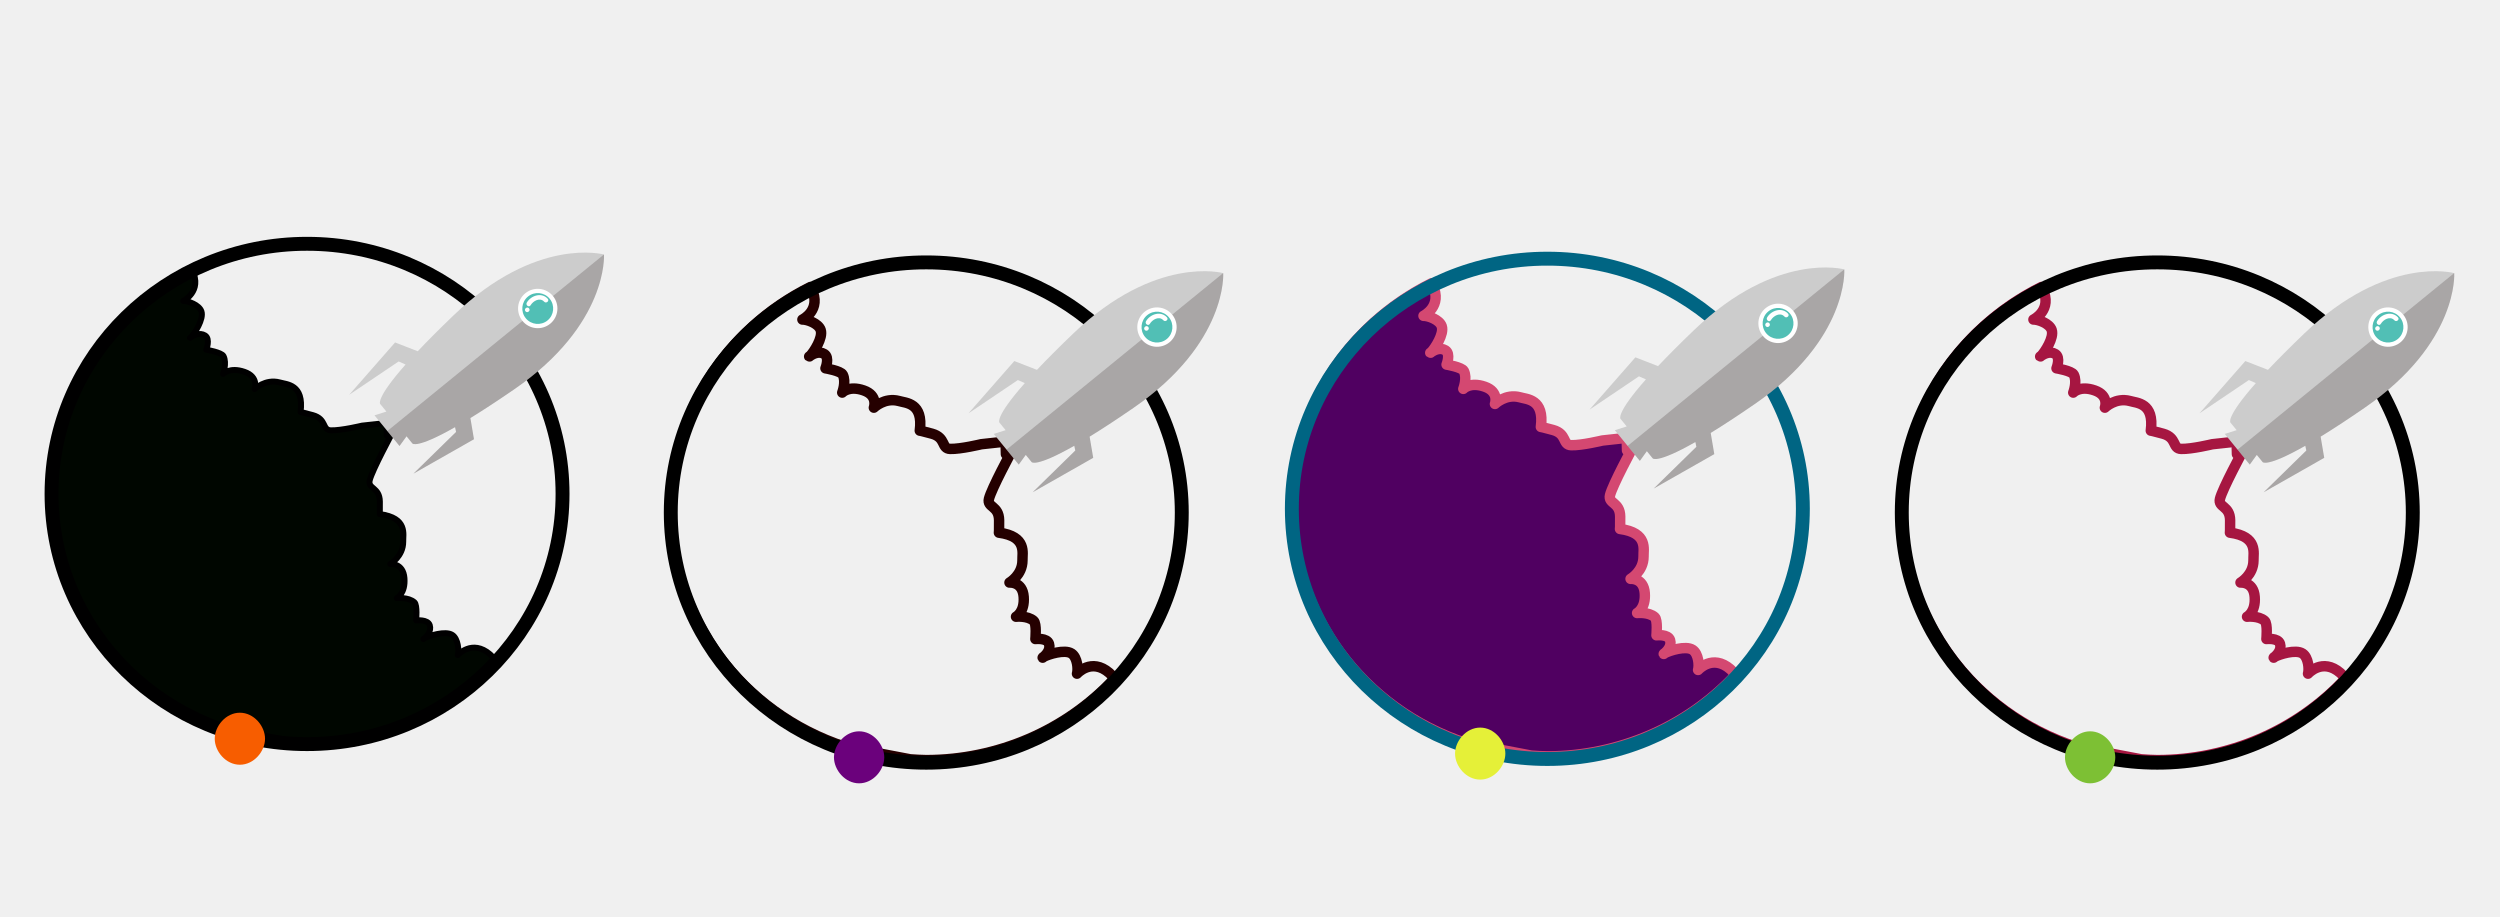
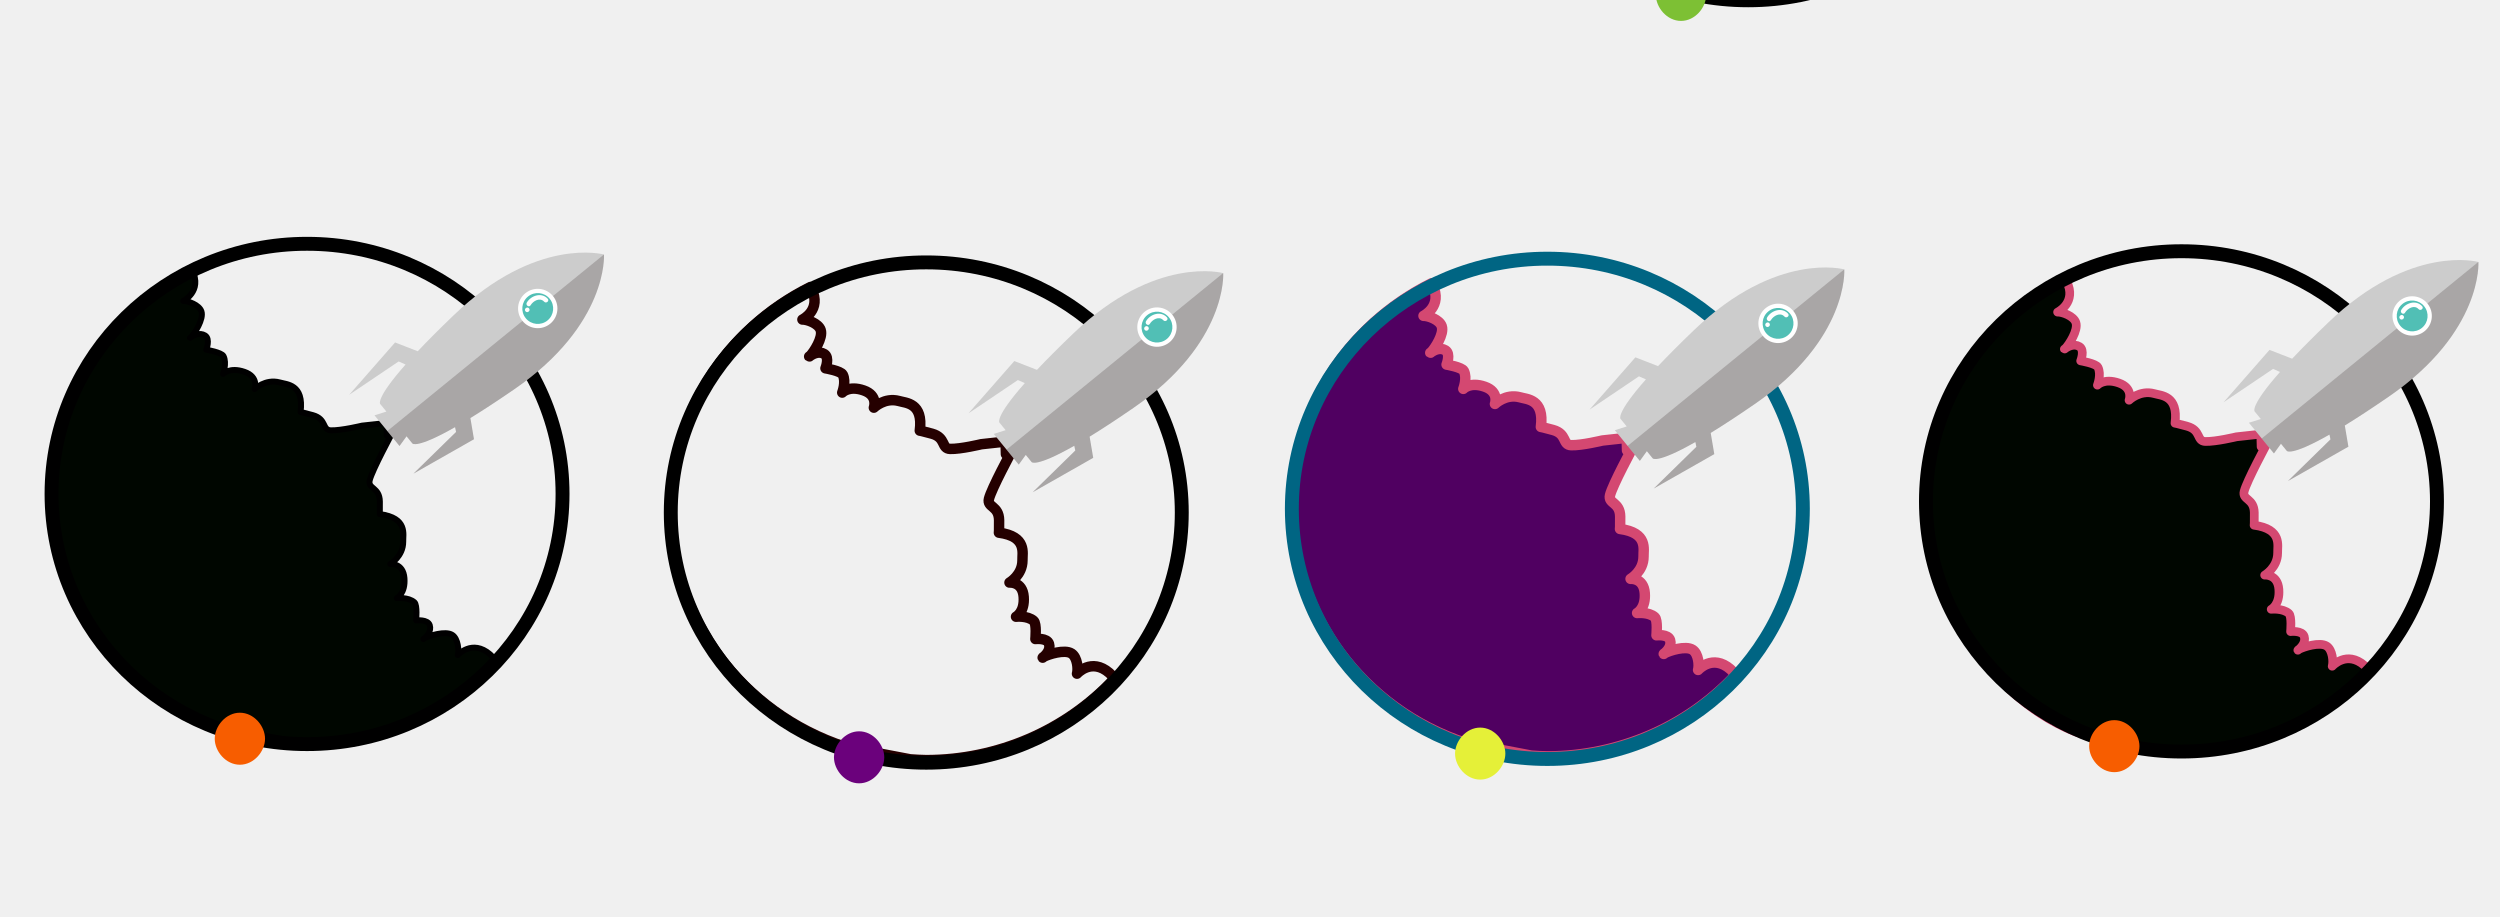
<svg xmlns="http://www.w3.org/2000/svg" xmlns:xlink="http://www.w3.org/1999/xlink" height="297mm" width="810mm" viewBox="0 0 2870.079 1052.362" id="svg2" version="1.1">
  <defs id="defs8">
    <mask id="mask26">
      <g style="filter:url(#alpha)" id="g1280">
        <rect x="0" y="0" width="722.11" height="723.671" style="fill:#000000;fill-opacity:0.5;stroke:none" id="rect1282" />
      </g>
    </mask>
    <filter id="alpha" filterUnits="objectBoundingBox" x="0" y="0" width="1" height="1">
      <feColorMatrix type="matrix" in="SourceGraphic" values="0 0 0 0 1 0 0 0 0 1 0 0 0 0 1 0 0 0 1 0" id="feColorMatrix448" />
    </filter>
    <clipPath id="clip309">
      <rect y="0" x="0" width="57" height="263" id="rect1288" />
    </clipPath>
    <clipPath id="clip310">
      <path d="m 0.191,0.156 56.078,0 0,262.816 -56.078,0 z m 0,0" id="path1285" />
    </clipPath>
  </defs>
  <g id="g3287" transform="translate(-736.7323,159.6375)">
    <ellipse ry="80.392" rx="79.412" cy="501.261" cx="201.004" id="path3201" style="fill:#000000;fill-opacity:1;stroke-width:14;stroke-miterlimit:4;stroke-dasharray:none" />
    <circle r="64.706" style="fill:#000000;fill-opacity:1;stroke-width:14;stroke-miterlimit:4;stroke-dasharray:none" id="ellipse3203" cx="286.494" cy="525.713" />
    <ellipse ry="50" rx="48.039" cy="531.641" cx="339.465" id="circle3205" style="fill:#000000;fill-opacity:1;stroke-width:14;stroke-miterlimit:4;stroke-dasharray:none" />
    <ellipse ry="25.191" rx="23.663" style="fill:#000000;fill-opacity:1;stroke-width:14;stroke-miterlimit:4;stroke-dasharray:none" id="circle3207" cx="389.282" cy="507.613" />
  </g>
  <use height="100%" width="100%" y="0" x="0" xlink:href="#surface944" transform="matrix(1.25,0,0,1.25,-449.6401,383.9851)" mask="url(#mask26)" id="use2444" />
  <path style="fill:#120000;fill-opacity:1;fill-rule:evenodd;stroke:none;stroke-width:1px;stroke-linecap:butt;stroke-linejoin:miter;stroke-opacity:1" d="m -511.675,64.915 c -7.716,0.054 -14.686,2.668 -14.686,2.668 l -81.301,101.875 -35.754,95.412 2.162,142.592 35.39,57.401 50.499,54.422 214.416,41.195 77.035,-23.246 66.564,-41.227 c 0,0 15.328,-21.468 1.912,-33.205 -17.991,-15.74 -32.398,0.707 -32.398,0.707 1.372,-4.503 0.406,-16.509 -5.467,-20.377 -6.932,-4.566 -23.506,0.952 -27.842,3.307 -0.621,0.539 -1.078,0.881 -1.078,0.881 -0.102,-0.148 0.326,-0.472 1.078,-0.881 2.239,-1.943 7.143,-7.026 5.273,-13.088 -1.945,-6.307 -13.635,-4.883 -13.635,-4.883 0,0 1.451,-15.514 -1.744,-18.357 -6.119,-5.445 -17.656,-4.188 -17.656,-4.188 0,0 8.835,-4.494 7.666,-20.152 -1.169,-15.659 -14.215,-14.387 -14.215,-14.387 0,0 13.013,-7.595 12.986,-22.475 -0.304,-7.105 4.901,-24.187 -23.566,-27.973 0,0 0.321,-2.205 0.178,-12.576 -0.205,-14.871 -12.273,-12.736 -10.176,-21.566 2.434,-10.246 16.6,-26.883 16.6,-26.883 l -11.699,-15.463 0.002,-0.002 -0.156,-0.201 -1.381,-1.824 -0.029,0.014 -11.916,-15.289 c 0,0 -19.729,9.393 -30.256,9.1 -9.072,-0.253 -3.895,-11.36 -18.209,-15.396 -9.983,-2.815 -12.197,-3.074 -12.197,-3.074 3.69,-28.48 -14.155,-27.861 -20.941,-29.988 -14.369,-3.866 -25.064,6.744 -25.064,6.744 0,0 4.596,-12.275 -10.23,-17.445 -14.826,-5.171 -21.449,2.203 -21.449,2.203 0,0 4.193,-10.821 0.512,-18.139 -1.922,-3.821 -17.285,-6.422 -17.285,-6.422 0,0 4.394,-10.927 -1.197,-14.434 -5.372,-3.369 -11.547,0.055 -14.004,1.717 -0.59,0.622 -1.014,0.951 -1.131,0.814 0,0 0.448,-0.352 1.131,-0.814 3.395,-3.584 12.999,-18.17 10.377,-26.045 -2.221,-6.672 -13.569,-10.705 -18.273,-10.541 0,0 19.608,-9.674 9.045,-31.117 -3.692,-7.495 -11.081,-9.44 -17.889,-9.393 z" id="path3299" />
  <g id="g3233">
    <g id="g3253" transform="translate(-70.4488,-17.0785)">
      <path id="ellipse3304" d="M 289.944,325.22 C 191.575,374.214 129.622,473.122 129.621,581.177 c 0.118,123.412 80.756,232.95 200.302,272.088 l 74.551,14.188 c 6.146,0.492 12.306,0.793 18.471,0.905 81.838,-0.135 159.898,-33.737 215.322,-92.689 -0.97,-2.643 -2.597,-5.147 -5.136,-7.347 -20.623,-17.87 -37.139,0.805 -37.139,0.805 1.573,-5.112 0.465,-18.746 -6.267,-23.137 -7.946,-5.184 -26.946,1.081 -31.916,3.754 -0.712,0.612 -1.236,1 -1.236,1 -0.117,-0.168 0.374,-0.536 1.236,-1 2.566,-2.206 8.188,-7.977 6.045,-14.86 -2.229,-7.16 -15.63,-5.544 -15.63,-5.544 0,0 1.664,-17.614 -1.999,-20.842 -7.015,-6.182 -20.24,-4.754 -20.24,-4.754 0,0 10.128,-5.102 8.788,-22.88 -1.34,-17.778 -16.295,-16.332 -16.295,-16.332 0,0 14.917,-8.625 14.886,-25.519 -0.348,-8.067 5.618,-27.461 -27.015,-31.759 0,0 0.368,-2.503 0.204,-14.279 -0.235,-16.884 -14.069,-14.461 -11.665,-24.486 2.79,-11.633 26.49,-55.408 26.49,-55.408 l -5.883,-8.727 -1.096,12.799 -0.376,-14.484 -27.972,3.052 c 0,0 -23.615,5.714 -35.682,5.381 -10.399,-0.287 -4.465,-12.898 -20.873,-17.48 -11.444,-3.196 -13.982,-3.49 -13.982,-3.49 4.23,-32.335 -16.227,-31.632 -24.006,-34.047 -16.471,-4.389 -28.732,7.657 -28.732,7.657 0,0 5.268,-13.936 -11.727,-19.807 -16.996,-5.871 -24.588,2.501 -24.588,2.501 0,0 4.807,-12.286 0.587,-20.594 -2.204,-4.338 -19.814,-7.291 -19.814,-7.291 0,0 5.037,-12.406 -1.372,-16.387 -6.158,-3.825 -13.237,0.062 -16.053,1.949 -0.676,0.707 -1.162,1.08 -1.296,0.925 0,0 0.513,-0.4 1.296,-0.925 3.892,-4.069 14.901,-20.63 11.895,-29.57 -2.547,-7.575 -15.555,-12.154 -20.947,-11.968 0,0 22.477,-10.983 10.368,-35.329 -0.361,-0.725 -0.763,-1.389 -1.182,-2.025 z" style="fill:#000600;fill-opacity:1;fill-rule:evenodd;stroke:#000000;stroke-width:6.845;stroke-linecap:round;stroke-linejoin:round;stroke-miterlimit:4;stroke-dasharray:none;stroke-dashoffset:30;stroke-opacity:1" />
      <ellipse ry="287.18" rx="293.323" cy="584.146" cx="422.945" id="path3140" style="fill:#ff0000;fill-opacity:0;fill-rule:evenodd;stroke:#000000;stroke-width:15.972;stroke-linecap:butt;stroke-linejoin:miter;stroke-miterlimit:4;stroke-dasharray:none;stroke-opacity:1" />
      <g transform="matrix(0.6317453,0.775176,-0.775176,0.6317453,1346.596,414.0887)" id="g3252">
        <path style="fill:#cccccc;fill-opacity:1;fill-rule:nonzero;stroke:none" d="m -400.763,623.032 c 2.144,-16.025 4.253,-35.703 6.216,-59.897 10.63,-131.113 -54.849,-177.622 -54.849,-177.622 0,0 -65.635,46.509 -55,177.622 1.895,23.403 3.931,42.573 5.996,58.306 l -24.258,13.75 13.286,78.843 6.206,-68.213 7.759,-3.965 c 8.521,51.846 16.641,51.211 16.641,51.211 l 11.328,0 -5.312,13.291 45.474,0 -3.545,-13.291 10.645,0 c 0,0 7.969,0.61 16.401,-49.795 l 4.98,2.549 6.201,68.213 13.291,-78.843 z m 0,0" id="path2434-3" />
        <path style="fill:#120000;fill-opacity:0.191;fill-rule:nonzero;stroke:none" d="m -449.395,385.513 c 0,0 -0.052,0.039 -0.055,0.041 l 0,320.803 22.174,0 -3.545,-13.291 10.645,0 c 0,0 7.968,0.61 16.4,-49.795 l 4.98,2.549 6.201,68.213 13.291,-78.842 -21.459,-12.158 c 2.144,-16.025 4.252,-35.704 6.215,-59.898 10.63,-131.113 -54.848,-177.621 -54.848,-177.621 z" id="path2434" />
        <path style="fill:#ffffff;fill-opacity:1;fill-rule:nonzero;stroke:none" d="m -426.808,483.624 c 0,12.48 -10.117,22.593 -22.588,22.593 -12.48,0 -22.593,-10.112 -22.593,-22.593 0,-12.476 10.112,-22.588 22.593,-22.588 12.471,0 22.588,10.112 22.588,22.588" id="path2436" />
        <path style="fill:#51bfb5;fill-opacity:1;fill-rule:nonzero;stroke:none" d="m -431.681,483.624 c 0,9.785 -7.93,17.72 -17.72,17.72 -9.785,0 -17.715,-7.935 -17.715,-17.72 0,-9.785 7.93,-17.715 17.715,-17.715 9.79,0 17.72,7.93 17.72,17.715" id="path2438" />
        <path style="fill:#ffffff;fill-opacity:1;fill-rule:nonzero;stroke:none" d="m -450.836,467.676 c -10.581,0.591 -15.063,12.607 -11.758,21.416 1.196,3.179 6.333,1.802 5.127,-1.416 -1.978,-5.273 -0.649,-14.282 6.631,-14.683 3.408,-0.19 3.423,-5.508 0,-5.317" id="path2440" />
        <path style="fill:#ffffff;fill-opacity:1;fill-rule:nonzero;stroke:none" d="m -455.822,496.578 c 3.428,0 3.428,-5.312 0,-5.312 -3.428,0 -3.428,5.312 0,5.312" id="path2442" />
      </g>
      <path transform="matrix(0.7501963,0,0,0.8399044,28.84965,384.756)" d="m 422.549,536.42 c -21.462,-4e-5 -38.492,18.261 -38.492,35.551 -2e-5,17.29 17.03,35.551 38.492,35.551 21.462,4e-5 38.492,-18.261 38.492,-35.551 10e-6,-17.29 -17.03,-35.551 -38.492,-35.551 z" id="path3199" style="fill:#f75d00;fill-opacity:1;fill-rule:evenodd;stroke:none;stroke-width:4;stroke-linecap:butt;stroke-linejoin:miter;stroke-miterlimit:4;stroke-dasharray:none;stroke-opacity:1" />
      <flowRoot xml:space="preserve" id="flowRoot3328" style="font-style:normal;font-variant:normal;font-weight:normal;font-stretch:normal;font-size:40px;line-height:125%;font-family:sans-serif;-inkscape-font-specification:sans-serif;letter-spacing:0px;word-spacing:0px;fill:#f9f9f9;fill-opacity:1;stroke:none;stroke-width:1px;stroke-linecap:butt;stroke-linejoin:miter;stroke-opacity:1" transform="matrix(0.9998459,0.01755273,-0.01755273,0.9998459,292.4275,-9.006494)">
        <flowRegion id="flowRegion3330">
          <rect id="rect3332" width="360.783" height="264.717" x="72.584" y="546.412" style="font-style:normal;font-variant:normal;font-weight:normal;font-stretch:normal;font-family:sans-serif;-inkscape-font-specification:sans-serif;fill:#f9f9f9" />
        </flowRegion>
        <flowPara id="flowPara3334" style="font-style:normal;font-variant:normal;font-weight:bold;font-stretch:normal;font-size:175px;font-family:Junction;-inkscape-font-specification:'Junction Bold';fill:#f9f9f9">u</flowPara>
      </flowRoot>
      <flowRoot transform="matrix(0.9985868,-0.05314476,0.05314476,0.9985868,84.48902,-15.29513)" style="font-style:normal;font-variant:normal;font-weight:normal;font-stretch:normal;font-size:225px;line-height:125%;font-family:sans-serif;-inkscape-font-specification:sans-serif;letter-spacing:0px;word-spacing:0px;fill:#f9f9f9;fill-opacity:1;stroke:none;stroke-width:1px;stroke-linecap:butt;stroke-linejoin:miter;stroke-opacity:1" id="flowRoot3336" xml:space="preserve">
        <flowRegion id="flowRegion3338">
          <rect style="font-style:normal;font-variant:normal;font-weight:normal;font-stretch:normal;font-size:225px;font-family:sans-serif;-inkscape-font-specification:sans-serif;fill:#f9f9f9" y="546.412" x="72.584" height="264.717" width="360.783" id="rect3340" />
        </flowRegion>
        <flowPara style="font-style:normal;font-variant:normal;font-weight:bold;font-stretch:normal;font-size:225px;font-family:Junction;-inkscape-font-specification:'Junction Bold';fill:#f9f9f9" id="flowPara3342">G</flowPara>
      </flowRoot>
    </g>
    <g transform="translate(640.4436,4.269623)" id="g3273">
      <path style="fill:none;fill-opacity:1;fill-rule:evenodd;stroke:#250000;stroke-width:12;stroke-linecap:round;stroke-linejoin:round;stroke-miterlimit:4;stroke-dasharray:none;stroke-dashoffset:30;stroke-opacity:1" d="M 289.944,325.22 C 191.575,374.214 129.622,473.122 129.621,581.177 c 0.118,123.412 80.756,232.95 200.302,272.088 l 74.551,14.188 c 6.146,0.492 12.306,0.793 18.471,0.905 81.838,-0.135 159.898,-33.737 215.322,-92.689 -0.97,-2.643 -2.597,-5.147 -5.136,-7.347 -20.623,-17.87 -37.139,0.805 -37.139,0.805 1.573,-5.112 0.465,-18.746 -6.267,-23.137 -7.946,-5.184 -26.946,1.081 -31.916,3.754 -0.712,0.612 -1.236,1 -1.236,1 -0.117,-0.168 0.374,-0.536 1.236,-1 2.566,-2.206 8.188,-7.977 6.045,-14.86 -2.229,-7.16 -15.63,-5.544 -15.63,-5.544 0,0 1.664,-17.614 -1.999,-20.842 -7.015,-6.182 -20.24,-4.754 -20.24,-4.754 0,0 10.128,-5.102 8.788,-22.88 -1.34,-17.778 -16.295,-16.332 -16.295,-16.332 0,0 14.917,-8.625 14.886,-25.519 -0.348,-8.067 5.618,-27.461 -27.015,-31.759 0,0 0.368,-2.503 0.204,-14.279 -0.235,-16.884 -14.069,-14.461 -11.665,-24.486 2.79,-11.633 26.49,-55.408 26.49,-55.408 l -5.883,-8.727 -1.096,12.799 -0.376,-14.484 -27.972,3.052 c 0,0 -23.615,5.714 -35.682,5.381 -10.399,-0.287 -4.465,-12.898 -20.873,-17.48 -11.444,-3.196 -13.982,-3.49 -13.982,-3.49 4.23,-32.335 -16.227,-31.632 -24.006,-34.047 -16.471,-4.389 -28.732,7.657 -28.732,7.657 0,0 5.268,-13.936 -11.727,-19.807 -16.996,-5.871 -24.588,2.501 -24.588,2.501 0,0 4.807,-12.286 0.587,-20.594 -2.204,-4.338 -19.814,-7.291 -19.814,-7.291 0,0 5.037,-12.406 -1.372,-16.387 -6.158,-3.825 -13.237,0.062 -16.053,1.949 -0.676,0.707 -1.162,1.08 -1.296,0.925 0,0 0.513,-0.4 1.296,-0.925 3.892,-4.069 14.901,-20.63 11.895,-29.57 -2.547,-7.575 -15.555,-12.154 -20.947,-11.968 0,0 22.477,-10.983 10.368,-35.329 -0.361,-0.725 -0.763,-1.389 -1.182,-2.025 z" id="path3277" />
      <ellipse style="fill:#ff0000;fill-opacity:0;fill-rule:evenodd;stroke:#000000;stroke-width:15.972;stroke-linecap:butt;stroke-linejoin:miter;stroke-miterlimit:4;stroke-dasharray:none;stroke-opacity:1" id="ellipse3275" cx="422.945" cy="584.146" rx="293.323" ry="287.18" />
      <g id="g3279" transform="matrix(0.6317453,0.775176,-0.775176,0.6317453,1346.596,414.0887)">
        <path id="path3281" d="m -400.763,623.032 c 2.144,-16.025 4.253,-35.703 6.216,-59.897 10.63,-131.113 -54.849,-177.622 -54.849,-177.622 0,0 -65.635,46.509 -55,177.622 1.895,23.403 3.931,42.573 5.996,58.306 l -24.258,13.75 13.286,78.843 6.206,-68.213 7.759,-3.965 c 8.521,51.846 16.641,51.211 16.641,51.211 l 11.328,0 -5.312,13.291 45.474,0 -3.545,-13.291 10.645,0 c 0,0 7.969,0.61 16.401,-49.795 l 4.98,2.549 6.201,68.213 13.291,-78.843 z m 0,0" style="fill:#cccccc;fill-opacity:1;fill-rule:nonzero;stroke:none" />
        <path id="path3283" d="m -449.395,385.513 c 0,0 -0.052,0.039 -0.055,0.041 l 0,320.803 22.174,0 -3.545,-13.291 10.645,0 c 0,0 7.968,0.61 16.4,-49.795 l 4.98,2.549 6.201,68.213 13.291,-78.842 -21.459,-12.158 c 2.144,-16.025 4.252,-35.704 6.215,-59.898 10.63,-131.113 -54.848,-177.621 -54.848,-177.621 z" style="fill:#120000;fill-opacity:0.191;fill-rule:nonzero;stroke:none" />
        <path id="path3285" d="m -426.808,483.624 c 0,12.48 -10.117,22.593 -22.588,22.593 -12.48,0 -22.593,-10.112 -22.593,-22.593 0,-12.476 10.112,-22.588 22.593,-22.588 12.471,0 22.588,10.112 22.588,22.588" style="fill:#ffffff;fill-opacity:1;fill-rule:nonzero;stroke:none" />
        <path id="path3287" d="m -431.681,483.624 c 0,9.785 -7.93,17.72 -17.72,17.72 -9.785,0 -17.715,-7.935 -17.715,-17.72 0,-9.785 7.93,-17.715 17.715,-17.715 9.79,0 17.72,7.93 17.72,17.715" style="fill:#51bfb5;fill-opacity:1;fill-rule:nonzero;stroke:none" />
        <path id="path3289" d="m -450.836,467.676 c -10.581,0.591 -15.063,12.607 -11.758,21.416 1.196,3.179 6.333,1.802 5.127,-1.416 -1.978,-5.273 -0.649,-14.282 6.631,-14.683 3.408,-0.19 3.423,-5.508 0,-5.317" style="fill:#ffffff;fill-opacity:1;fill-rule:nonzero;stroke:none" />
        <path id="path3291" d="m -455.822,496.578 c 3.428,0 3.428,-5.312 0,-5.312 -3.428,0 -3.428,5.312 0,5.312" style="fill:#ffffff;fill-opacity:1;fill-rule:nonzero;stroke:none" />
      </g>
      <path style="fill:#6b017c;fill-opacity:1;fill-rule:evenodd;stroke:none;stroke-width:4;stroke-linecap:butt;stroke-linejoin:miter;stroke-miterlimit:4;stroke-dasharray:none;stroke-opacity:1" id="path3293" d="m 422.549,536.42 c -21.462,-4e-5 -38.492,18.261 -38.492,35.551 -2e-5,17.29 17.03,35.551 38.492,35.551 21.462,4e-5 38.492,-18.261 38.492,-35.551 10e-6,-17.29 -17.03,-35.551 -38.492,-35.551 z" transform="matrix(0.7501963,0,0,0.8399044,28.84965,384.756)" />
      <flowRoot transform="matrix(0.9998459,0.01755273,-0.01755273,0.9998459,292.4275,-9.006494)" style="font-style:normal;font-variant:normal;font-weight:normal;font-stretch:normal;font-size:40px;line-height:125%;font-family:sans-serif;-inkscape-font-specification:sans-serif;letter-spacing:0px;word-spacing:0px;fill:#000000;fill-opacity:1;stroke:none;stroke-width:1px;stroke-linecap:butt;stroke-linejoin:miter;stroke-opacity:1" id="flowRoot3295" xml:space="preserve">
        <flowRegion id="flowRegion3297">
          <rect style="font-style:normal;font-variant:normal;font-weight:normal;font-stretch:normal;font-family:sans-serif;-inkscape-font-specification:sans-serif;fill:#000000;fill-opacity:1" y="546.412" x="72.584" height="264.717" width="360.783" id="rect3299" />
        </flowRegion>
        <flowPara style="font-style:normal;font-variant:normal;font-weight:bold;font-stretch:normal;font-size:175px;font-family:Junction;-inkscape-font-specification:'Junction Bold';fill:#000000;fill-opacity:1" id="flowPara3301">u</flowPara>
      </flowRoot>
      <flowRoot xml:space="preserve" id="flowRoot3303" style="font-style:normal;font-variant:normal;font-weight:normal;font-stretch:normal;font-size:225px;line-height:125%;font-family:sans-serif;-inkscape-font-specification:sans-serif;letter-spacing:0px;word-spacing:0px;fill:#000000;fill-opacity:1;stroke:none;stroke-width:1px;stroke-linecap:butt;stroke-linejoin:miter;stroke-opacity:1" transform="matrix(0.9985868,-0.05314476,0.05314476,0.9985868,84.48902,-15.29513)">
        <flowRegion id="flowRegion3305">
          <rect id="rect3307" width="360.783" height="264.717" x="72.584" y="546.412" style="font-style:normal;font-variant:normal;font-weight:normal;font-stretch:normal;font-size:225px;font-family:sans-serif;-inkscape-font-specification:sans-serif;fill:#000000;fill-opacity:1" />
        </flowRegion>
        <flowPara id="flowPara3309" style="font-style:normal;font-variant:normal;font-weight:bold;font-stretch:normal;font-size:225px;font-family:Junction;-inkscape-font-specification:'Junction Bold';fill:#000000;fill-opacity:1">G</flowPara>
      </flowRoot>
    </g>
    <g id="g3311" transform="translate(1353.471,3.2633191e-6)">
      <path id="path3313" d="M 289.944,325.22 C 191.575,374.214 129.622,473.122 129.621,581.177 c 0.118,123.412 80.756,232.95 200.302,272.088 l 74.551,14.188 c 6.146,0.492 12.306,0.793 18.471,0.905 81.838,-0.135 159.898,-33.737 215.322,-92.689 -0.97,-2.643 -2.597,-5.147 -5.136,-7.347 -20.623,-17.87 -37.139,0.805 -37.139,0.805 1.573,-5.112 0.465,-18.746 -6.267,-23.137 -7.946,-5.184 -26.946,1.081 -31.916,3.754 -0.712,0.612 -1.236,1 -1.236,1 -0.117,-0.168 0.374,-0.536 1.236,-1 2.566,-2.206 8.188,-7.977 6.045,-14.86 -2.229,-7.16 -15.63,-5.544 -15.63,-5.544 0,0 1.664,-17.614 -1.999,-20.842 -7.015,-6.182 -20.24,-4.754 -20.24,-4.754 0,0 10.128,-5.102 8.788,-22.88 -1.34,-17.778 -16.295,-16.332 -16.295,-16.332 0,0 14.917,-8.625 14.886,-25.519 -0.348,-8.067 5.618,-27.461 -27.015,-31.759 0,0 0.368,-2.503 0.204,-14.279 -0.235,-16.884 -14.069,-14.461 -11.665,-24.486 2.79,-11.633 26.49,-55.408 26.49,-55.408 l -5.883,-8.727 -1.096,12.799 -0.376,-14.484 -27.972,3.052 c 0,0 -23.615,5.714 -35.682,5.381 -10.399,-0.287 -4.465,-12.898 -20.873,-17.48 -11.444,-3.196 -13.982,-3.49 -13.982,-3.49 4.23,-32.335 -16.227,-31.632 -24.006,-34.047 -16.471,-4.389 -28.732,7.657 -28.732,7.657 0,0 5.268,-13.936 -11.727,-19.807 -16.996,-5.871 -24.588,2.501 -24.588,2.501 0,0 4.807,-12.286 0.587,-20.594 -2.204,-4.338 -19.814,-7.291 -19.814,-7.291 0,0 5.037,-12.406 -1.372,-16.387 -6.158,-3.825 -13.237,0.062 -16.053,1.949 -0.676,0.707 -1.162,1.08 -1.296,0.925 0,0 0.513,-0.4 1.296,-0.925 3.892,-4.069 14.901,-20.63 11.895,-29.57 -2.547,-7.575 -15.555,-12.154 -20.947,-11.968 0,0 22.477,-10.983 10.368,-35.329 -0.361,-0.725 -0.763,-1.389 -1.182,-2.025 z" style="fill:#500061;fill-opacity:1;fill-rule:evenodd;stroke:#d44871;stroke-width:12;stroke-linecap:round;stroke-linejoin:round;stroke-miterlimit:4;stroke-dasharray:none;stroke-dashoffset:30;stroke-opacity:1" />
      <ellipse ry="287.18" rx="293.323" cy="584.146" cx="422.945" id="ellipse3315" style="fill:#ff0000;fill-opacity:0;fill-rule:evenodd;stroke:#006583;stroke-width:15.972;stroke-linecap:butt;stroke-linejoin:miter;stroke-miterlimit:4;stroke-dasharray:none;stroke-opacity:1" />
      <g transform="matrix(0.6317453,0.775176,-0.775176,0.6317453,1346.596,414.0887)" id="g3317">
        <path style="fill:#cccccc;fill-opacity:1;fill-rule:nonzero;stroke:none" d="m -400.763,623.032 c 2.144,-16.025 4.253,-35.703 6.216,-59.897 10.63,-131.113 -54.849,-177.622 -54.849,-177.622 0,0 -65.635,46.509 -55,177.622 1.895,23.403 3.931,42.573 5.996,58.306 l -24.258,13.75 13.286,78.843 6.206,-68.213 7.759,-3.965 c 8.521,51.846 16.641,51.211 16.641,51.211 l 11.328,0 -5.312,13.291 45.474,0 -3.545,-13.291 10.645,0 c 0,0 7.969,0.61 16.401,-49.795 l 4.98,2.549 6.201,68.213 13.291,-78.843 z m 0,0" id="path3319" />
        <path style="fill:#120000;fill-opacity:0.191;fill-rule:nonzero;stroke:none" d="m -449.395,385.513 c 0,0 -0.052,0.039 -0.055,0.041 l 0,320.803 22.174,0 -3.545,-13.291 10.645,0 c 0,0 7.968,0.61 16.4,-49.795 l 4.98,2.549 6.201,68.213 13.291,-78.842 -21.459,-12.158 c 2.144,-16.025 4.252,-35.704 6.215,-59.898 10.63,-131.113 -54.848,-177.621 -54.848,-177.621 z" id="path3321" />
        <path style="fill:#ffffff;fill-opacity:1;fill-rule:nonzero;stroke:none" d="m -426.808,483.624 c 0,12.48 -10.117,22.593 -22.588,22.593 -12.48,0 -22.593,-10.112 -22.593,-22.593 0,-12.476 10.112,-22.588 22.593,-22.588 12.471,0 22.588,10.112 22.588,22.588" id="path3323" />
        <path style="fill:#51bfb5;fill-opacity:1;fill-rule:nonzero;stroke:none" d="m -431.681,483.624 c 0,9.785 -7.93,17.72 -17.72,17.72 -9.785,0 -17.715,-7.935 -17.715,-17.72 0,-9.785 7.93,-17.715 17.715,-17.715 9.79,0 17.72,7.93 17.72,17.715" id="path3325" />
        <path style="fill:#ffffff;fill-opacity:1;fill-rule:nonzero;stroke:none" d="m -450.836,467.676 c -10.581,0.591 -15.063,12.607 -11.758,21.416 1.196,3.179 6.333,1.802 5.127,-1.416 -1.978,-5.273 -0.649,-14.282 6.631,-14.683 3.408,-0.19 3.423,-5.508 0,-5.317" id="path3327" />
        <path style="fill:#ffffff;fill-opacity:1;fill-rule:nonzero;stroke:none" d="m -455.822,496.578 c 3.428,0 3.428,-5.312 0,-5.312 -3.428,0 -3.428,5.312 0,5.312" id="path3329" />
      </g>
      <path transform="matrix(0.7501963,0,0,0.8399044,28.84965,384.756)" d="m 422.549,536.42 c -21.462,-4e-5 -38.492,18.261 -38.492,35.551 -2e-5,17.29 17.03,35.551 38.492,35.551 21.462,4e-5 38.492,-18.261 38.492,-35.551 10e-6,-17.29 -17.03,-35.551 -38.492,-35.551 z" id="path3331" style="fill:#e5f038;fill-opacity:1;fill-rule:evenodd;stroke:none;stroke-width:4;stroke-linecap:butt;stroke-linejoin:miter;stroke-miterlimit:4;stroke-dasharray:none;stroke-opacity:1" />
      <flowRoot xml:space="preserve" id="flowRoot3333" style="font-style:normal;font-variant:normal;font-weight:normal;font-stretch:normal;font-size:40px;line-height:125%;font-family:sans-serif;-inkscape-font-specification:sans-serif;letter-spacing:0px;word-spacing:0px;fill:#ffffff;fill-opacity:1;stroke:none;stroke-width:1px;stroke-linecap:butt;stroke-linejoin:miter;stroke-opacity:1" transform="matrix(0.9998459,0.01755273,-0.01755273,0.9998459,292.4275,-9.006494)">
        <flowRegion id="flowRegion3335">
          <rect id="rect3337" width="360.783" height="264.717" x="72.584" y="546.412" style="font-style:normal;font-variant:normal;font-weight:normal;font-stretch:normal;font-family:sans-serif;-inkscape-font-specification:sans-serif;fill:#ffffff;fill-opacity:1" />
        </flowRegion>
        <flowPara id="flowPara3339" style="font-style:normal;font-variant:normal;font-weight:bold;font-stretch:normal;font-size:175px;font-family:Junction;-inkscape-font-specification:'Junction Bold';fill:#ffffff;fill-opacity:1">u</flowPara>
      </flowRoot>
      <flowRoot transform="matrix(0.9985868,-0.05314476,0.05314476,0.9985868,84.48902,-15.29513)" style="font-style:normal;font-variant:normal;font-weight:normal;font-stretch:normal;font-size:225px;line-height:125%;font-family:sans-serif;-inkscape-font-specification:sans-serif;letter-spacing:0px;word-spacing:0px;fill:#ffffff;fill-opacity:1;stroke:none;stroke-width:1px;stroke-linecap:butt;stroke-linejoin:miter;stroke-opacity:1" id="flowRoot3341" xml:space="preserve">
        <flowRegion id="flowRegion3343">
          <rect style="font-style:normal;font-variant:normal;font-weight:normal;font-stretch:normal;font-size:225px;font-family:sans-serif;-inkscape-font-specification:sans-serif;fill:#ffffff;fill-opacity:1" y="546.412" x="72.584" height="264.717" width="360.783" id="rect3345" />
        </flowRegion>
        <flowPara style="font-style:normal;font-variant:normal;font-weight:bold;font-stretch:normal;font-size:225px;font-family:Junction;-inkscape-font-specification:'Junction Bold';fill:#ffffff;fill-opacity:1" id="flowPara3347">G</flowPara>
      </flowRoot>
    </g>
-     <g id="g3349" transform="translate(2053.689,4.269623)">
+     <g id="g3349" transform="translate(1584.031,-871.0033)">
      <path id="path3351" d="M 289.944,325.22 C 191.575,374.214 129.622,473.122 129.621,581.177 c 0.118,123.412 80.756,232.95 200.302,272.088 l 74.551,14.188 c 6.146,0.492 12.306,0.793 18.471,0.905 81.838,-0.135 159.898,-33.737 215.322,-92.689 -0.97,-2.643 -2.597,-5.147 -5.136,-7.347 -20.623,-17.87 -37.139,0.805 -37.139,0.805 1.573,-5.112 0.465,-18.746 -6.267,-23.137 -7.946,-5.184 -26.946,1.081 -31.916,3.754 -0.712,0.612 -1.236,1 -1.236,1 -0.117,-0.168 0.374,-0.536 1.236,-1 2.566,-2.206 8.188,-7.977 6.045,-14.86 -2.229,-7.16 -15.63,-5.544 -15.63,-5.544 0,0 1.664,-17.614 -1.999,-20.842 -7.015,-6.182 -20.24,-4.754 -20.24,-4.754 0,0 10.128,-5.102 8.788,-22.88 -1.34,-17.778 -16.295,-16.332 -16.295,-16.332 0,0 14.917,-8.625 14.886,-25.519 -0.348,-8.067 5.618,-27.461 -27.015,-31.759 0,0 0.368,-2.503 0.204,-14.279 -0.235,-16.884 -14.069,-14.461 -11.665,-24.486 2.79,-11.633 26.49,-55.408 26.49,-55.408 l -5.883,-8.727 -1.096,12.799 -0.376,-14.484 -27.972,3.052 c 0,0 -23.615,5.714 -35.682,5.381 -10.399,-0.287 -4.465,-12.898 -20.873,-17.48 -11.444,-3.196 -13.982,-3.49 -13.982,-3.49 4.23,-32.335 -16.227,-31.632 -24.006,-34.047 -16.471,-4.389 -28.732,7.657 -28.732,7.657 0,0 5.268,-13.936 -11.727,-19.807 -16.996,-5.871 -24.588,2.501 -24.588,2.501 0,0 4.807,-12.286 0.587,-20.594 -2.204,-4.338 -19.814,-7.291 -19.814,-7.291 0,0 5.037,-12.406 -1.372,-16.387 -6.158,-3.825 -13.237,0.062 -16.053,1.949 -0.676,0.707 -1.162,1.08 -1.296,0.925 0,0 0.513,-0.4 1.296,-0.925 3.892,-4.069 14.901,-20.63 11.895,-29.57 -2.547,-7.575 -15.555,-12.154 -20.947,-11.968 0,0 22.477,-10.983 10.368,-35.329 -0.361,-0.725 -0.763,-1.389 -1.182,-2.025 z" style="fill:none;fill-opacity:1;fill-rule:evenodd;stroke:#a61641;stroke-width:12;stroke-linecap:round;stroke-linejoin:round;stroke-miterlimit:4;stroke-dasharray:none;stroke-dashoffset:30;stroke-opacity:1" />
      <ellipse ry="287.18" rx="293.323" cy="584.146" cx="422.945" id="ellipse3353" style="fill:#ff0000;fill-opacity:0;fill-rule:evenodd;stroke:#000000;stroke-width:15.972;stroke-linecap:butt;stroke-linejoin:miter;stroke-miterlimit:4;stroke-dasharray:none;stroke-opacity:1" />
      <g transform="matrix(0.6317453,0.775176,-0.775176,0.6317453,1346.596,414.0887)" id="g3355">
        <path style="fill:#cccccc;fill-opacity:1;fill-rule:nonzero;stroke:none" d="m -400.763,623.032 c 2.144,-16.025 4.253,-35.703 6.216,-59.897 10.63,-131.113 -54.849,-177.622 -54.849,-177.622 0,0 -65.635,46.509 -55,177.622 1.895,23.403 3.931,42.573 5.996,58.306 l -24.258,13.75 13.286,78.843 6.206,-68.213 7.759,-3.965 c 8.521,51.846 16.641,51.211 16.641,51.211 l 11.328,0 -5.312,13.291 45.474,0 -3.545,-13.291 10.645,0 c 0,0 7.969,0.61 16.401,-49.795 l 4.98,2.549 6.201,68.213 13.291,-78.843 z m 0,0" id="path3357" />
        <path style="fill:#120000;fill-opacity:0.191;fill-rule:nonzero;stroke:none" d="m -449.395,385.513 c 0,0 -0.052,0.039 -0.055,0.041 l 0,320.803 22.174,0 -3.545,-13.291 10.645,0 c 0,0 7.968,0.61 16.4,-49.795 l 4.98,2.549 6.201,68.213 13.291,-78.842 -21.459,-12.158 c 2.144,-16.025 4.252,-35.704 6.215,-59.898 10.63,-131.113 -54.848,-177.621 -54.848,-177.621 z" id="path3359" />
        <path style="fill:#ffffff;fill-opacity:1;fill-rule:nonzero;stroke:none" d="m -426.808,483.624 c 0,12.48 -10.117,22.593 -22.588,22.593 -12.48,0 -22.593,-10.112 -22.593,-22.593 0,-12.476 10.112,-22.588 22.593,-22.588 12.471,0 22.588,10.112 22.588,22.588" id="path3361" />
        <path style="fill:#51bfb5;fill-opacity:1;fill-rule:nonzero;stroke:none" d="m -431.681,483.624 c 0,9.785 -7.93,17.72 -17.72,17.72 -9.785,0 -17.715,-7.935 -17.715,-17.72 0,-9.785 7.93,-17.715 17.715,-17.715 9.79,0 17.72,7.93 17.72,17.715" id="path3363" />
        <path style="fill:#ffffff;fill-opacity:1;fill-rule:nonzero;stroke:none" d="m -450.836,467.676 c -10.581,0.591 -15.063,12.607 -11.758,21.416 1.196,3.179 6.333,1.802 5.127,-1.416 -1.978,-5.273 -0.649,-14.282 6.631,-14.683 3.408,-0.19 3.423,-5.508 0,-5.317" id="path3365" />
        <path style="fill:#ffffff;fill-opacity:1;fill-rule:nonzero;stroke:none" d="m -455.822,496.578 c 3.428,0 3.428,-5.312 0,-5.312 -3.428,0 -3.428,5.312 0,5.312" id="path3367" />
      </g>
      <path transform="matrix(0.7501963,0,0,0.8399044,28.84965,384.756)" d="m 422.549,536.42 c -21.462,-4e-5 -38.492,18.261 -38.492,35.551 -2e-5,17.29 17.03,35.551 38.492,35.551 21.462,4e-5 38.492,-18.261 38.492,-35.551 10e-6,-17.29 -17.03,-35.551 -38.492,-35.551 z" id="path3369" style="fill:#7dc034;fill-opacity:1;fill-rule:evenodd;stroke:none;stroke-width:4;stroke-linecap:butt;stroke-linejoin:miter;stroke-miterlimit:4;stroke-dasharray:none;stroke-opacity:1" />
-       <flowRoot xml:space="preserve" id="flowRoot3371" style="font-style:normal;font-variant:normal;font-weight:normal;font-stretch:normal;font-size:40px;line-height:125%;font-family:sans-serif;-inkscape-font-specification:sans-serif;letter-spacing:0px;word-spacing:0px;fill:#6f2b3f;fill-opacity:1;stroke:none;stroke-width:1px;stroke-linecap:butt;stroke-linejoin:miter;stroke-opacity:1;" transform="matrix(0.9998459,0.01755273,-0.01755273,0.9998459,292.4275,-9.006494)">
+       <flowRoot xml:space="preserve" id="flowRoot3371" style="font-style:normal;font-variant:normal;font-weight:normal;font-stretch:normal;font-size:40px;line-height:125%;font-family:sans-serif;-inkscape-font-specification:sans-serif;letter-spacing:0px;word-spacing:0px;fill:#6f2b3f;fill-opacity:1;stroke:none;stroke-width:1px;stroke-linecap:butt;stroke-linejoin:miter;stroke-opacity:1" transform="matrix(0.9998459,0.01755273,-0.01755273,0.9998459,292.4275,-9.006494)">
        <flowRegion id="flowRegion3373">
-           <rect id="rect3375" width="360.783" height="264.717" x="72.584" y="546.412" style="font-style:normal;font-variant:normal;font-weight:normal;font-stretch:normal;font-family:sans-serif;-inkscape-font-specification:sans-serif;fill:#6f2b3f;fill-opacity:1;" />
+           <rect id="rect3375" width="360.783" height="264.717" x="72.584" y="546.412" style="font-style:normal;font-variant:normal;font-weight:normal;font-stretch:normal;font-family:sans-serif;-inkscape-font-specification:sans-serif;fill:#6f2b3f;fill-opacity:1" />
        </flowRegion>
-         <flowPara id="flowPara3377" style="font-style:normal;font-variant:normal;font-weight:bold;font-stretch:normal;font-size:175px;font-family:Junction;-inkscape-font-specification:'Junction Bold';fill:#6f2b3f;fill-opacity:1;">u</flowPara>
+         <flowPara id="flowPara3377" style="font-style:normal;font-variant:normal;font-weight:bold;font-stretch:normal;font-size:175px;font-family:Junction;-inkscape-font-specification:'Junction Bold';fill:#6f2b3f;fill-opacity:1">u</flowPara>
      </flowRoot>
-       <flowRoot transform="matrix(0.9985868,-0.05314476,0.05314476,0.9985868,84.48902,-15.29513)" style="font-style:normal;font-variant:normal;font-weight:normal;font-stretch:normal;font-size:225px;line-height:125%;font-family:sans-serif;-inkscape-font-specification:sans-serif;letter-spacing:0px;word-spacing:0px;fill:#69172f;fill-opacity:1;stroke:none;stroke-width:1px;stroke-linecap:butt;stroke-linejoin:miter;stroke-opacity:1;" id="flowRoot3379" xml:space="preserve">
+       <flowRoot transform="matrix(0.9985868,-0.05314476,0.05314476,0.9985868,84.48902,-15.29513)" style="font-style:normal;font-variant:normal;font-weight:normal;font-stretch:normal;font-size:225px;line-height:125%;font-family:sans-serif;-inkscape-font-specification:sans-serif;letter-spacing:0px;word-spacing:0px;fill:#69172f;fill-opacity:1;stroke:none;stroke-width:1px;stroke-linecap:butt;stroke-linejoin:miter;stroke-opacity:1" id="flowRoot3379" xml:space="preserve">
        <flowRegion id="flowRegion3381">
-           <rect style="font-style:normal;font-variant:normal;font-weight:normal;font-stretch:normal;font-size:225px;font-family:sans-serif;-inkscape-font-specification:sans-serif;fill:#69172f;fill-opacity:1;" y="546.412" x="72.584" height="264.717" width="360.783" id="rect3383" />
+           <rect style="font-style:normal;font-variant:normal;font-weight:normal;font-stretch:normal;font-size:225px;font-family:sans-serif;-inkscape-font-specification:sans-serif;fill:#69172f;fill-opacity:1" y="546.412" x="72.584" height="264.717" width="360.783" id="rect3383" />
        </flowRegion>
-         <flowPara style="font-style:normal;font-variant:normal;font-weight:bold;font-stretch:normal;font-size:225px;font-family:Junction;-inkscape-font-specification:'Junction Bold';fill:#69172f;fill-opacity:1;" id="flowPara3385">G</flowPara>
+         <flowPara style="font-style:normal;font-variant:normal;font-weight:bold;font-stretch:normal;font-size:225px;font-family:Junction;-inkscape-font-specification:'Junction Bold';fill:#69172f;fill-opacity:1" id="flowPara3385">G</flowPara>
+       </flowRoot>
+     </g>
+     <g transform="translate(2081.442,-8.539249)" id="g3292">
+       <path style="fill:#000600;fill-opacity:1;fill-rule:evenodd;stroke:#d44871;stroke-width:10;stroke-linecap:round;stroke-linejoin:round;stroke-miterlimit:4;stroke-dasharray:none;stroke-dashoffset:30;stroke-opacity:1" d="M 289.944,329.489 C 191.575,378.484 129.622,477.392 129.621,585.447 c 0.118,123.412 91.431,247.894 200.302,272.088 l 74.551,14.188 c 6.146,0.492 12.306,0.793 18.471,0.905 81.838,-0.135 159.898,-33.737 215.322,-92.689 -0.97,-2.643 -2.597,-5.147 -5.136,-7.347 -20.623,-17.87 -37.139,0.805 -37.139,0.805 1.573,-5.112 0.465,-18.746 -6.267,-23.137 -7.946,-5.184 -26.946,1.081 -31.916,3.754 -0.712,0.612 -1.236,1 -1.236,1 -0.117,-0.168 0.374,-0.536 1.236,-1 2.566,-2.206 8.188,-7.977 6.045,-14.86 -2.229,-7.16 -15.63,-5.544 -15.63,-5.544 0,0 1.664,-17.614 -1.999,-20.842 -7.015,-6.182 -20.24,-4.754 -20.24,-4.754 0,0 10.128,-5.102 8.788,-22.88 -1.34,-17.778 -16.295,-16.332 -16.295,-16.332 0,0 14.917,-8.625 14.886,-25.519 -0.348,-8.067 5.618,-27.461 -27.015,-31.759 0,0 0.368,-2.503 0.204,-14.279 -0.235,-16.884 -14.069,-14.461 -11.665,-24.486 2.79,-11.633 26.49,-55.408 26.49,-55.408 l -5.883,-8.727 -1.096,12.799 -0.376,-14.484 -27.972,3.052 c 0,0 -23.615,5.714 -35.682,5.381 -10.399,-0.287 -4.465,-12.898 -20.873,-17.48 -11.444,-3.196 -13.982,-3.49 -13.982,-3.49 4.23,-32.335 -16.227,-31.632 -24.006,-34.047 -16.471,-4.389 -28.732,7.657 -28.732,7.657 0,0 5.268,-13.936 -11.727,-19.807 -16.996,-5.871 -24.588,2.501 -24.588,2.501 0,0 4.807,-12.286 0.587,-20.594 -2.204,-4.338 -19.814,-7.291 -19.814,-7.291 0,0 5.037,-12.406 -1.372,-16.387 -6.158,-3.825 -13.237,0.062 -16.053,1.949 -0.676,0.707 -1.162,1.08 -1.296,0.925 0,0 0.513,-0.4 1.296,-0.925 3.892,-4.069 14.901,-20.63 11.895,-29.57 -2.547,-7.575 -15.555,-12.154 -20.947,-11.968 0,0 22.477,-10.983 10.368,-35.329 -0.361,-0.725 -0.763,-1.389 -1.182,-2.025 z" id="path3294" />
+       <ellipse style="fill:#ff0000;fill-opacity:0;fill-rule:evenodd;stroke:#000000;stroke-width:15.972;stroke-linecap:butt;stroke-linejoin:miter;stroke-miterlimit:4;stroke-dasharray:none;stroke-opacity:1" id="ellipse3296" cx="422.945" cy="584.146" rx="293.323" ry="287.18" />
+       <g id="g3298" transform="matrix(0.6317453,0.775176,-0.775176,0.6317453,1346.596,414.0887)">
+         <path id="path3300" d="m -400.763,623.032 c 2.144,-16.025 4.253,-35.703 6.216,-59.897 10.63,-131.113 -54.849,-177.622 -54.849,-177.622 0,0 -65.635,46.509 -55,177.622 1.895,23.403 3.931,42.573 5.996,58.306 l -24.258,13.75 13.286,78.843 6.206,-68.213 7.759,-3.965 c 8.521,51.846 16.641,51.211 16.641,51.211 l 11.328,0 -5.312,13.291 45.474,0 -3.545,-13.291 10.645,0 c 0,0 7.969,0.61 16.401,-49.795 l 4.98,2.549 6.201,68.213 13.291,-78.843 z m 0,0" style="fill:#cccccc;fill-opacity:1;fill-rule:nonzero;stroke:none" />
+         <path id="path3302" d="m -449.395,385.513 c 0,0 -0.052,0.039 -0.055,0.041 l 0,320.803 22.174,0 -3.545,-13.291 10.645,0 c 0,0 7.968,0.61 16.4,-49.795 l 4.98,2.549 6.201,68.213 13.291,-78.842 -21.459,-12.158 c 2.144,-16.025 4.252,-35.704 6.215,-59.898 10.63,-131.113 -54.848,-177.621 -54.848,-177.621 z" style="fill:#120000;fill-opacity:0.191;fill-rule:nonzero;stroke:none" />
+         <path id="path3304" d="m -426.808,483.624 c 0,12.48 -10.117,22.593 -22.588,22.593 -12.48,0 -22.593,-10.112 -22.593,-22.593 0,-12.476 10.112,-22.588 22.593,-22.588 12.471,0 22.588,10.112 22.588,22.588" style="fill:#ffffff;fill-opacity:1;fill-rule:nonzero;stroke:none" />
+         <path id="path3306" d="m -431.681,483.624 c 0,9.785 -7.93,17.72 -17.72,17.72 -9.785,0 -17.715,-7.935 -17.715,-17.72 0,-9.785 7.93,-17.715 17.715,-17.715 9.79,0 17.72,7.93 17.72,17.715" style="fill:#51bfb5;fill-opacity:1;fill-rule:nonzero;stroke:none" />
+         <path id="path3308" d="m -450.836,467.676 c -10.581,0.591 -15.063,12.607 -11.758,21.416 1.196,3.179 6.333,1.802 5.127,-1.416 -1.978,-5.273 -0.649,-14.282 6.631,-14.683 3.408,-0.19 3.423,-5.508 0,-5.317" style="fill:#ffffff;fill-opacity:1;fill-rule:nonzero;stroke:none" />
+         <path id="path3310" d="m -455.822,496.578 c 3.428,0 3.428,-5.312 0,-5.312 -3.428,0 -3.428,5.312 0,5.312" style="fill:#ffffff;fill-opacity:1;fill-rule:nonzero;stroke:none" />
+       </g>
+       <path style="fill:#f75d00;fill-opacity:1;fill-rule:evenodd;stroke:none;stroke-width:4;stroke-linecap:butt;stroke-linejoin:miter;stroke-miterlimit:4;stroke-dasharray:none;stroke-opacity:1" id="path3312" d="m 422.549,536.42 c -21.462,-4e-5 -38.492,18.261 -38.492,35.551 -2e-5,17.29 17.03,35.551 38.492,35.551 21.462,4e-5 38.492,-18.261 38.492,-35.551 10e-6,-17.29 -17.03,-35.551 -38.492,-35.551 z" transform="matrix(0.7501963,0,0,0.8399044,28.84965,384.756)" />
+       <flowRoot transform="matrix(0.9998459,0.01755273,-0.01755273,0.9998459,292.4275,-9.006494)" style="font-style:normal;font-variant:normal;font-weight:normal;font-stretch:normal;font-size:40px;line-height:125%;font-family:sans-serif;-inkscape-font-specification:sans-serif;letter-spacing:0px;word-spacing:0px;fill:#f9f9f9;fill-opacity:1;stroke:none;stroke-width:1px;stroke-linecap:butt;stroke-linejoin:miter;stroke-opacity:1" id="flowRoot3314" xml:space="preserve">
+         <flowRegion id="flowRegion3316">
+           <rect style="font-style:normal;font-variant:normal;font-weight:normal;font-stretch:normal;font-family:sans-serif;-inkscape-font-specification:sans-serif;fill:#f9f9f9" y="546.412" x="72.584" height="264.717" width="360.783" id="rect3318" />
+         </flowRegion>
+         <flowPara style="font-style:normal;font-variant:normal;font-weight:bold;font-stretch:normal;font-size:175px;font-family:Junction;-inkscape-font-specification:'Junction Bold';fill:#f9f9f9" id="flowPara3320">u</flowPara>
+       </flowRoot>
+       <flowRoot xml:space="preserve" id="flowRoot3322" style="font-style:normal;font-variant:normal;font-weight:normal;font-stretch:normal;font-size:225px;line-height:125%;font-family:sans-serif;-inkscape-font-specification:sans-serif;letter-spacing:0px;word-spacing:0px;fill:#f9f9f9;fill-opacity:1;stroke:none;stroke-width:1px;stroke-linecap:butt;stroke-linejoin:miter;stroke-opacity:1" transform="matrix(0.9985868,-0.05314476,0.05314476,0.9985868,84.48902,-15.29513)">
+         <flowRegion id="flowRegion3324">
+           <rect id="rect3326" width="360.783" height="264.717" x="72.584" y="546.412" style="font-style:normal;font-variant:normal;font-weight:normal;font-stretch:normal;font-size:225px;font-family:sans-serif;-inkscape-font-specification:sans-serif;fill:#f9f9f9" />
+         </flowRegion>
+         <flowPara id="flowPara3328" style="font-style:normal;font-variant:normal;font-weight:bold;font-stretch:normal;font-size:225px;font-family:Junction;-inkscape-font-specification:'Junction Bold';fill:#f9f9f9">G</flowPara>
      </flowRoot>
    </g>
  </g>
</svg>
